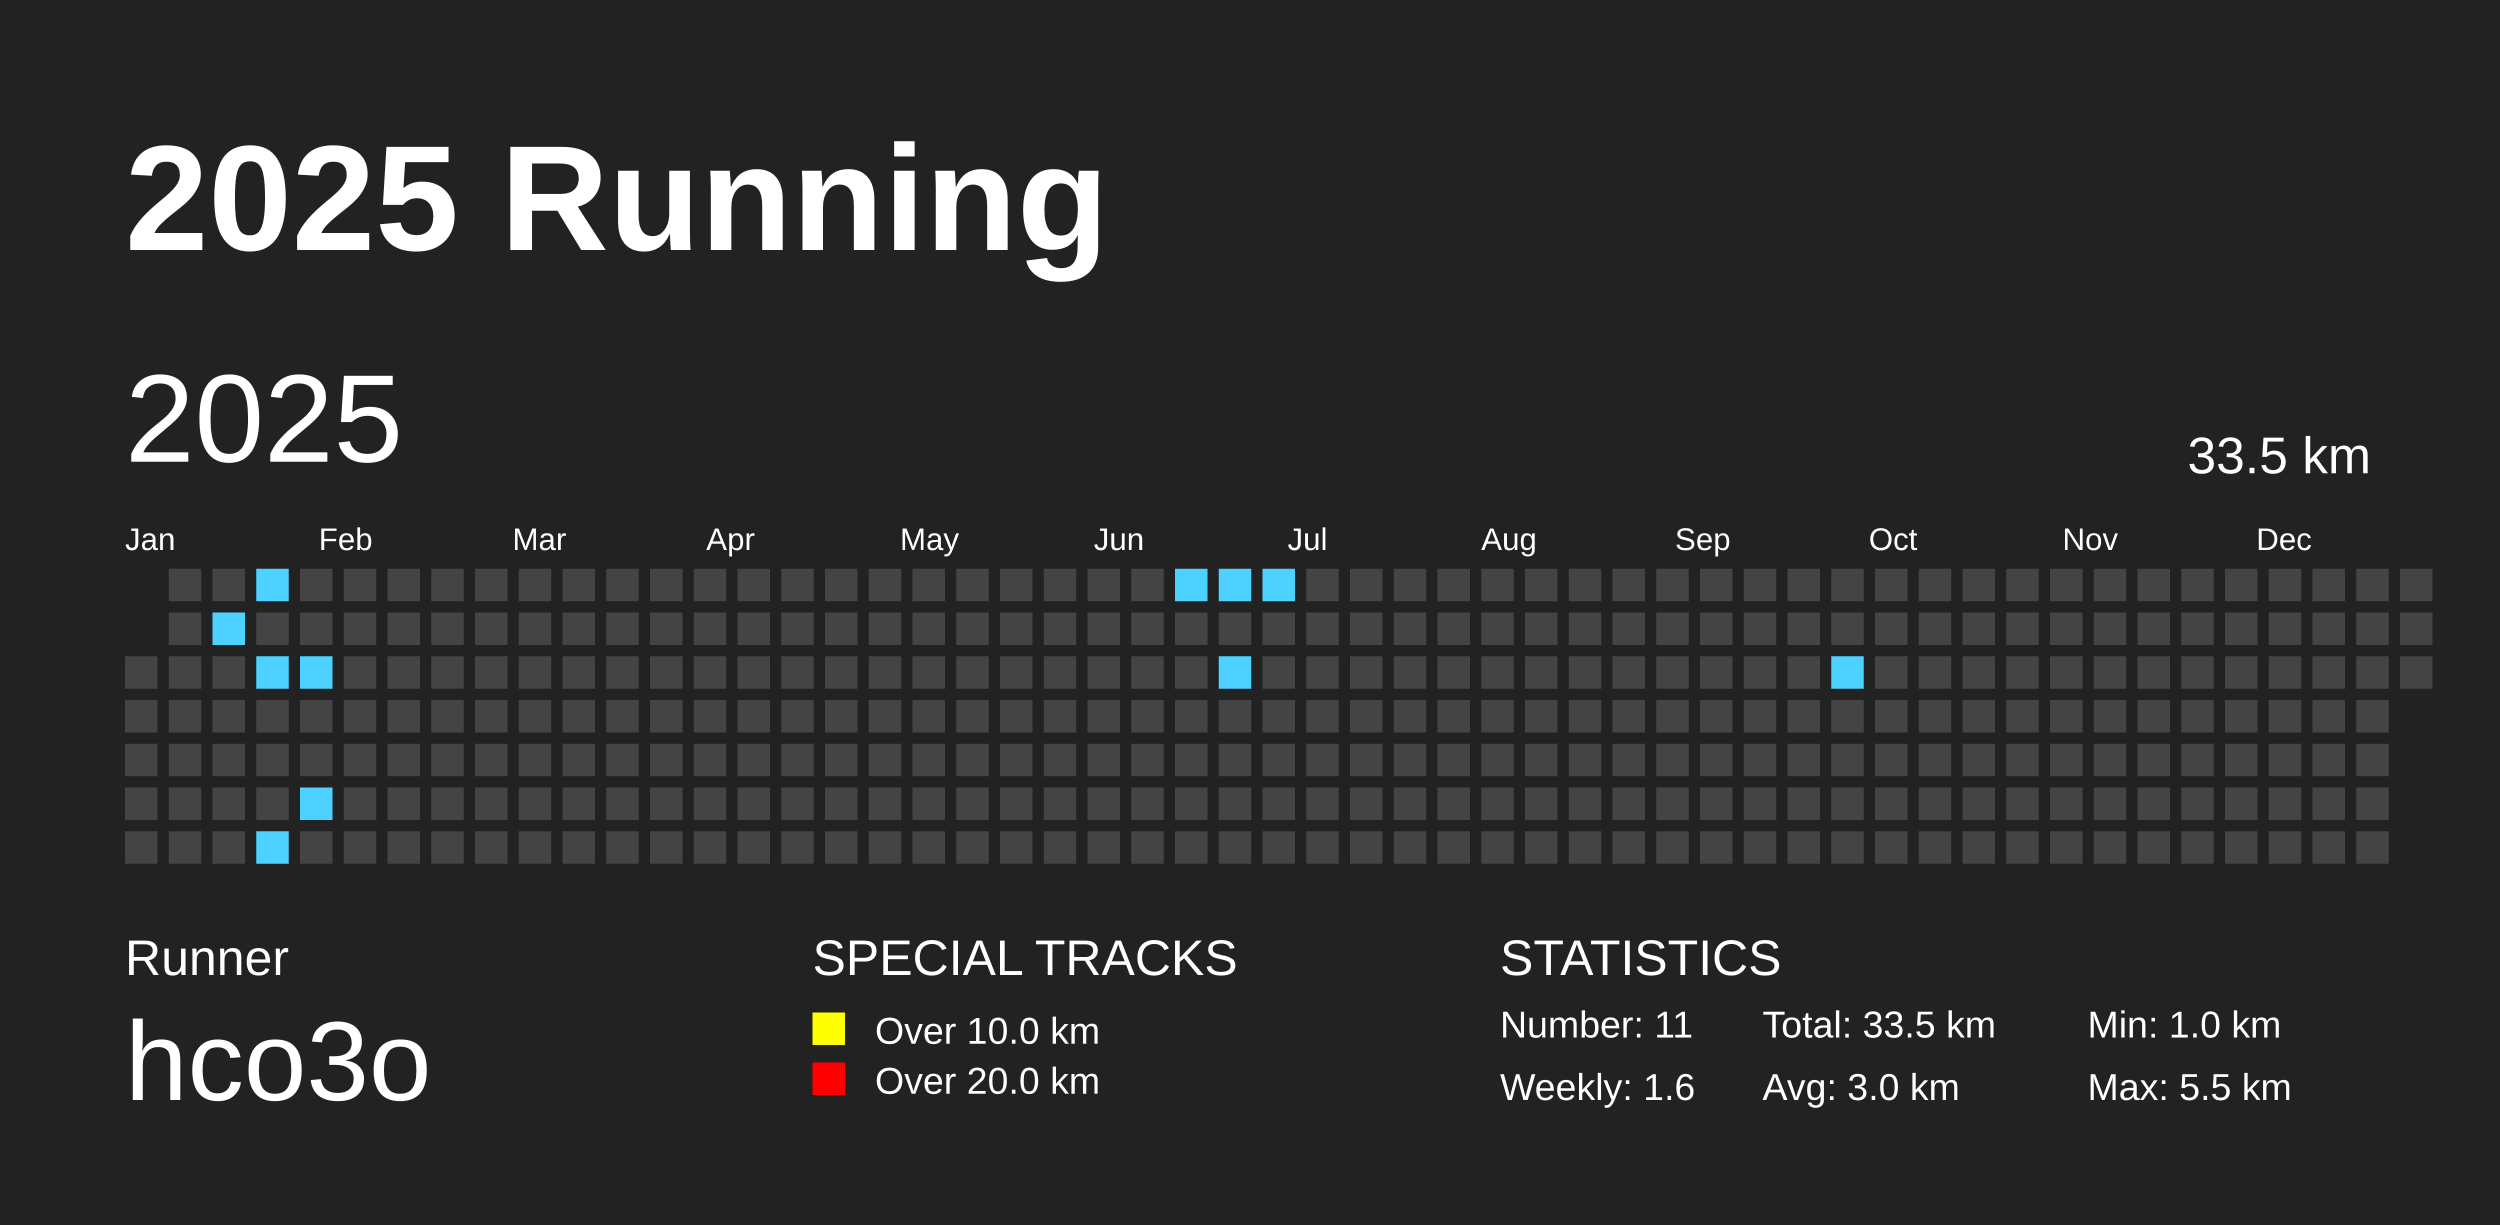
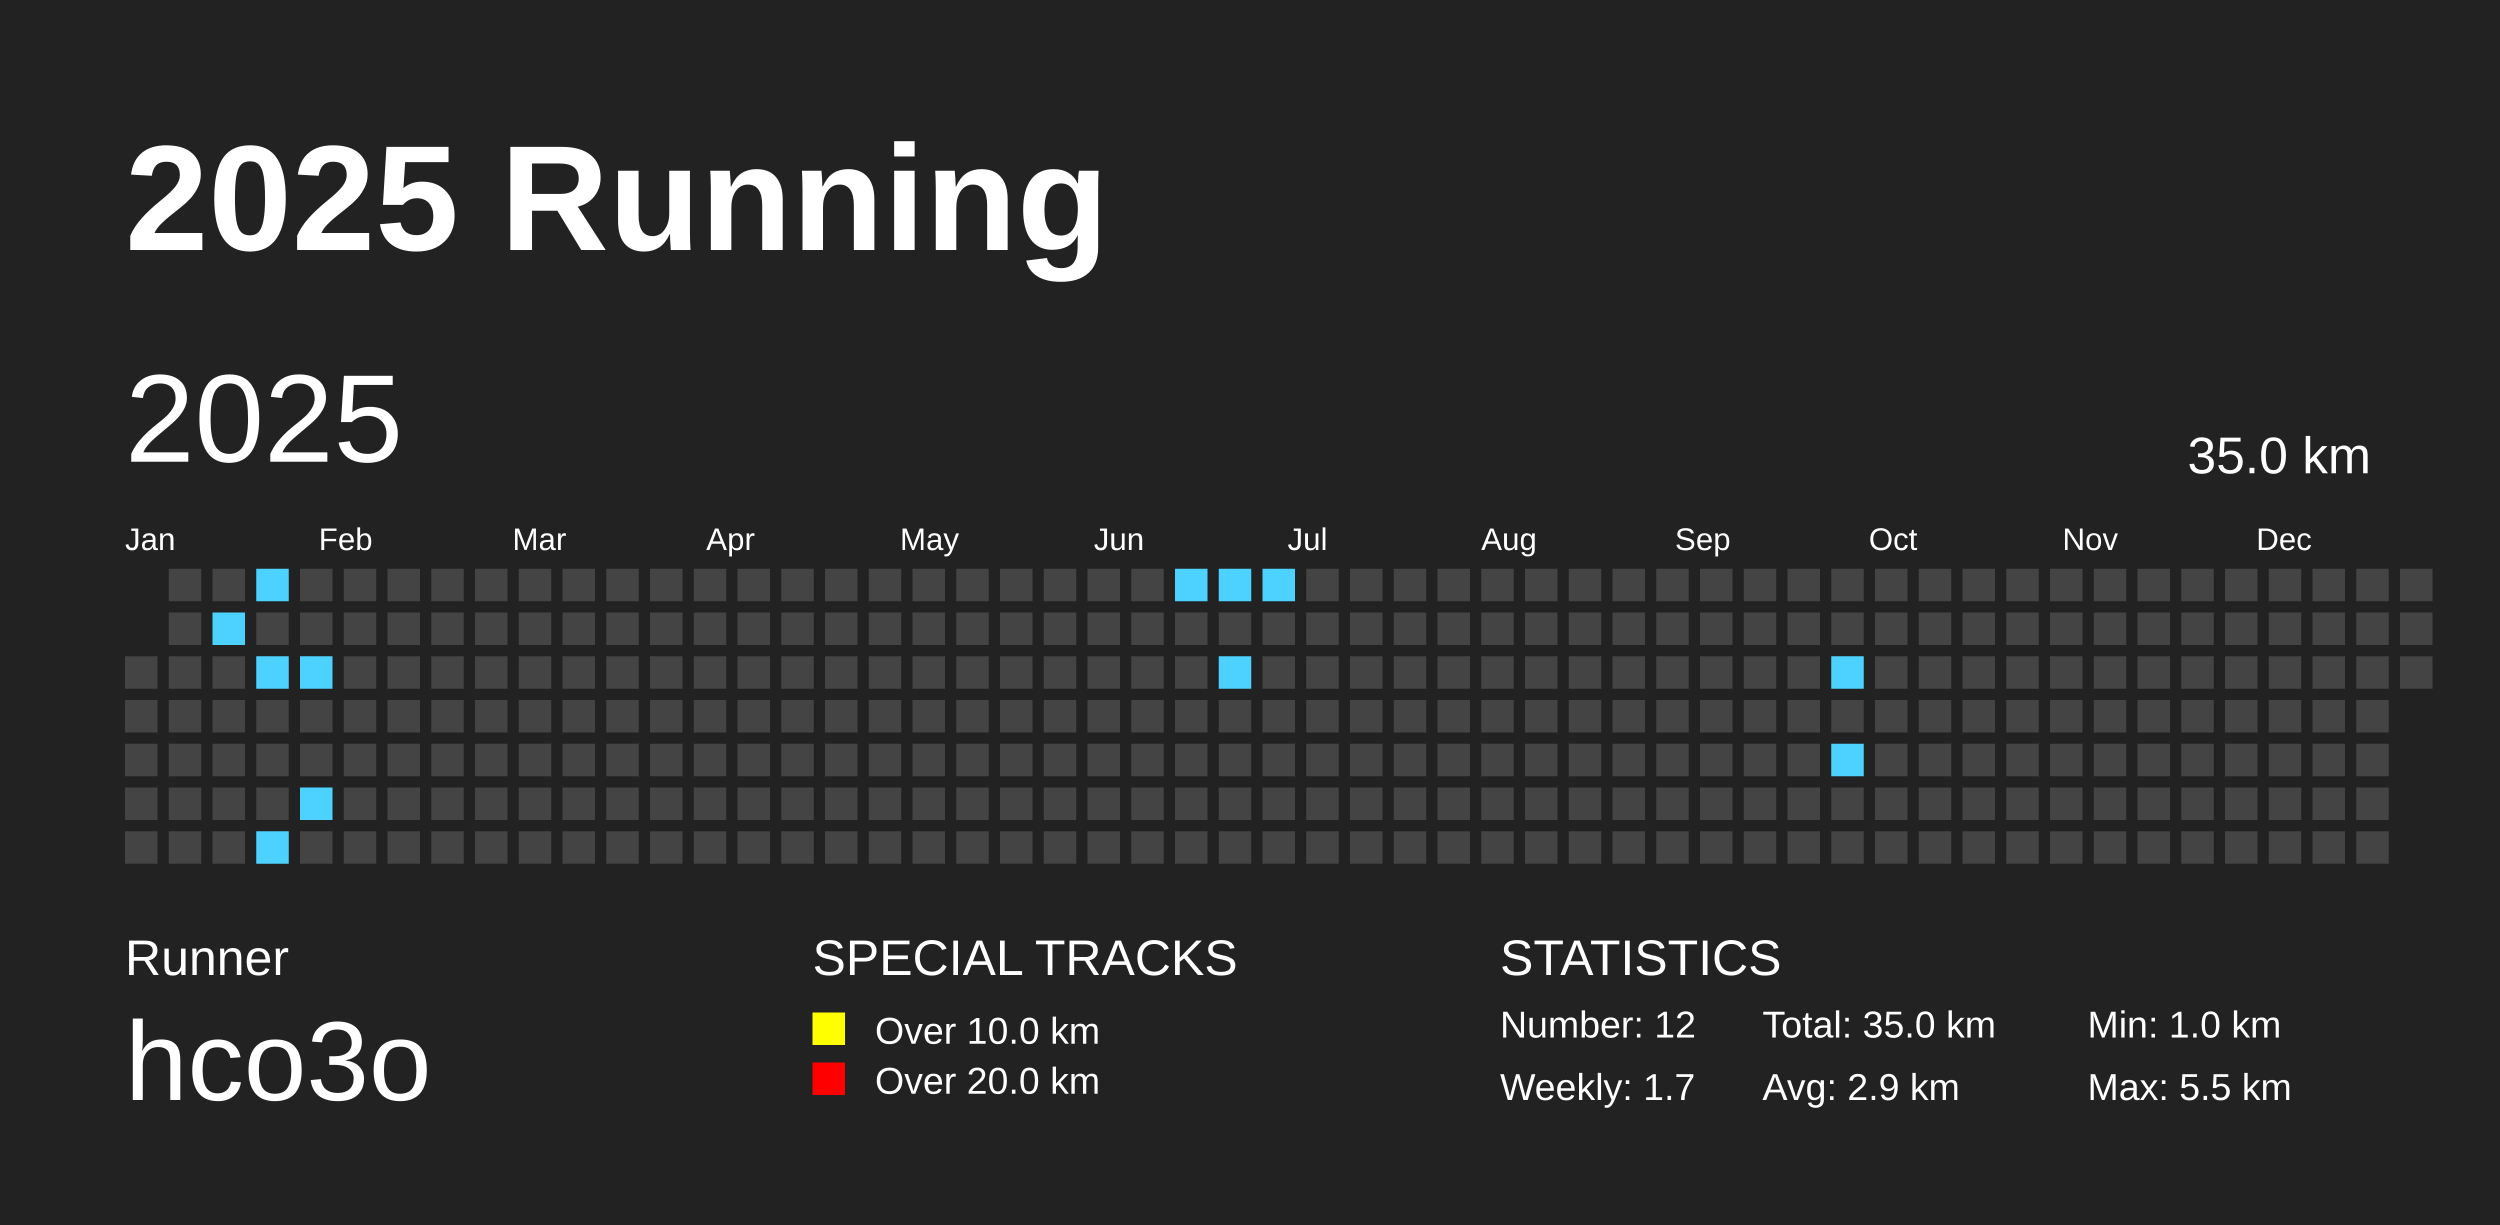
<svg xmlns="http://www.w3.org/2000/svg" baseProfile="full" height="98mm" version="1.1" viewBox="0,0,200,98" width="200mm">
  <defs />
  <rect fill="#222222" height="98" width="200" x="0" y="0" />
  <text fill="#FFFFFF" style="font-size:12px; font-family:Arial; font-weight:bold;" x="10" y="20">2025 Running</text>
  <text fill="#FFFFFF" style="font-size:4px; font-family:Arial" x="10" y="78">Runner</text>
  <text fill="#FFFFFF" style="font-size:9px; font-family:Arial" x="10" y="88">hco3o</text>
  <text fill="#FFFFFF" style="font-size:4px; font-family:Arial" x="65" y="78">SPECIAL TRACKS</text>
  <rect fill="yellow" height="2.6" width="2.6" x="65" y="81" />
  <text fill="#FFFFFF" style="font-size:3px; font-family:Arial" x="70" y="83.5">Over 10.0 km</text>
  <rect fill="red" height="2.6" width="2.6" x="65" y="85" />
  <text fill="#FFFFFF" style="font-size:3px; font-family:Arial" x="70" y="87.5">Over 20.0 km</text>
  <text fill="#FFFFFF" style="font-size:4px; font-family:Arial" x="120" y="78">STATISTICS</text>
-   <text fill="#FFFFFF" style="font-size:3px; font-family:Arial" x="120" y="83">Number: 11</text>
-   <text fill="#FFFFFF" style="font-size:3px; font-family:Arial" x="120" y="88">Weekly: 1.6</text>
-   <text fill="#FFFFFF" style="font-size:3px; font-family:Arial" x="141" y="83">Total: 33.5 km</text>
-   <text fill="#FFFFFF" style="font-size:3px; font-family:Arial" x="141" y="88">Avg: 3.0 km</text>
+   <text fill="#FFFFFF" style="font-size:3px; font-family:Arial" x="120" y="83">Number: 12</text>
+   <text fill="#FFFFFF" style="font-size:3px; font-family:Arial" x="120" y="88">Weekly: 1.7</text>
+   <text fill="#FFFFFF" style="font-size:3px; font-family:Arial" x="141" y="83">Total: 35.0 km</text>
+   <text fill="#FFFFFF" style="font-size:3px; font-family:Arial" x="141" y="88">Avg: 2.9 km</text>
  <text fill="#FFFFFF" style="font-size:3px; font-family:Arial" x="167" y="83">Min: 1.0 km</text>
  <text fill="#FFFFFF" style="font-size:3px; font-family:Arial" x="167" y="88">Max: 5.5 km</text>
  <text dominant-baseline="hanging" fill="#FFFFFF" style="font-size:10.0px; font-family:Arial;" x="10" y="30">2025</text>
-   <text dominant-baseline="hanging" fill="#FFFFFF" style="font-size:4.125px; font-family:Arial;" x="175" y="35">33.5 km</text>
+   <text dominant-baseline="hanging" fill="#FFFFFF" style="font-size:4.125px; font-family:Arial;" x="175" y="35">35.0 km</text>
  <text fill="#FFFFFF" style="font-size:2.5px; font-family:Arial" x="10.0" y="44">Jan</text>
  <text fill="#FFFFFF" style="font-size:2.5px; font-family:Arial" x="25.5" y="44">Feb</text>
  <text fill="#FFFFFF" style="font-size:2.5px; font-family:Arial" x="41.0" y="44">Mar</text>
  <text fill="#FFFFFF" style="font-size:2.5px; font-family:Arial" x="56.5" y="44">Apr</text>
  <text fill="#FFFFFF" style="font-size:2.5px; font-family:Arial" x="72.0" y="44">May</text>
  <text fill="#FFFFFF" style="font-size:2.5px; font-family:Arial" x="87.5" y="44">Jun</text>
  <text fill="#FFFFFF" style="font-size:2.5px; font-family:Arial" x="103.0" y="44">Jul</text>
  <text fill="#FFFFFF" style="font-size:2.5px; font-family:Arial" x="118.5" y="44">Aug</text>
  <text fill="#FFFFFF" style="font-size:2.5px; font-family:Arial" x="134.0" y="44">Sep</text>
  <text fill="#FFFFFF" style="font-size:2.5px; font-family:Arial" x="149.5" y="44">Oct</text>
  <text fill="#FFFFFF" style="font-size:2.5px; font-family:Arial" x="165.0" y="44">Nov</text>
  <text fill="#FFFFFF" style="font-size:2.5px; font-family:Arial" x="180.5" y="44">Dec</text>
  <rect fill="#444444" height="2.6" width="2.6" x="10.0" y="52.5" />
  <rect fill="#444444" height="2.6" width="2.6" x="10.0" y="56.0" />
  <rect fill="#444444" height="2.6" width="2.6" x="10.0" y="59.5" />
  <rect fill="#444444" height="2.6" width="2.6" x="10.0" y="63.0" />
  <rect fill="#444444" height="2.6" width="2.6" x="10.0" y="66.5" />
  <rect fill="#444444" height="2.6" width="2.6" x="13.5" y="45.5" />
  <rect fill="#444444" height="2.6" width="2.6" x="13.5" y="49.0" />
  <rect fill="#444444" height="2.6" width="2.6" x="13.5" y="52.5" />
  <rect fill="#444444" height="2.6" width="2.6" x="13.5" y="56.0" />
  <rect fill="#444444" height="2.6" width="2.6" x="13.5" y="59.5" />
  <rect fill="#444444" height="2.6" width="2.6" x="13.5" y="63.0" />
  <rect fill="#444444" height="2.6" width="2.6" x="13.5" y="66.5" />
  <rect fill="#444444" height="2.6" width="2.6" x="17.0" y="45.5" />
  <rect fill="#4DD2FF" height="2.6" width="2.6" x="17.0" y="49.0" />
  <rect fill="#444444" height="2.6" width="2.6" x="17.0" y="52.5" />
  <rect fill="#444444" height="2.6" width="2.6" x="17.0" y="56.0" />
  <rect fill="#444444" height="2.6" width="2.6" x="17.0" y="59.5" />
  <rect fill="#444444" height="2.6" width="2.6" x="17.0" y="63.0" />
  <rect fill="#444444" height="2.6" width="2.6" x="17.0" y="66.5" />
  <rect fill="#4DD2FF" height="2.6" width="2.6" x="20.5" y="45.5" />
  <rect fill="#444444" height="2.6" width="2.6" x="20.5" y="49.0" />
  <rect fill="#4DD2FF" height="2.6" width="2.6" x="20.5" y="52.5" />
  <rect fill="#444444" height="2.6" width="2.6" x="20.5" y="56.0" />
  <rect fill="#444444" height="2.6" width="2.6" x="20.5" y="59.5" />
  <rect fill="#444444" height="2.6" width="2.6" x="20.5" y="63.0" />
  <rect fill="#4DD2FF" height="2.6" width="2.6" x="20.5" y="66.5" />
  <rect fill="#444444" height="2.6" width="2.6" x="24.0" y="45.5" />
  <rect fill="#444444" height="2.6" width="2.6" x="24.0" y="49.0" />
  <rect fill="#4DD2FF" height="2.6" width="2.6" x="24.0" y="52.5" />
  <rect fill="#444444" height="2.6" width="2.6" x="24.0" y="56.0" />
  <rect fill="#444444" height="2.6" width="2.6" x="24.0" y="59.5" />
  <rect fill="#4DD2FF" height="2.6" width="2.6" x="24.0" y="63.0" />
  <rect fill="#444444" height="2.6" width="2.6" x="24.0" y="66.5" />
  <rect fill="#444444" height="2.6" width="2.6" x="27.5" y="45.5" />
  <rect fill="#444444" height="2.6" width="2.6" x="27.5" y="49.0" />
  <rect fill="#444444" height="2.6" width="2.6" x="27.5" y="52.5" />
  <rect fill="#444444" height="2.6" width="2.6" x="27.5" y="56.0" />
  <rect fill="#444444" height="2.6" width="2.6" x="27.5" y="59.5" />
  <rect fill="#444444" height="2.6" width="2.6" x="27.5" y="63.0" />
  <rect fill="#444444" height="2.6" width="2.6" x="27.5" y="66.5" />
  <rect fill="#444444" height="2.6" width="2.6" x="31.0" y="45.5" />
  <rect fill="#444444" height="2.6" width="2.6" x="31.0" y="49.0" />
  <rect fill="#444444" height="2.6" width="2.6" x="31.0" y="52.5" />
  <rect fill="#444444" height="2.6" width="2.6" x="31.0" y="56.0" />
  <rect fill="#444444" height="2.6" width="2.6" x="31.0" y="59.5" />
  <rect fill="#444444" height="2.6" width="2.6" x="31.0" y="63.0" />
  <rect fill="#444444" height="2.6" width="2.6" x="31.0" y="66.5" />
  <rect fill="#444444" height="2.6" width="2.6" x="34.5" y="45.5" />
  <rect fill="#444444" height="2.6" width="2.6" x="34.5" y="49.0" />
  <rect fill="#444444" height="2.6" width="2.6" x="34.5" y="52.5" />
  <rect fill="#444444" height="2.6" width="2.6" x="34.5" y="56.0" />
  <rect fill="#444444" height="2.6" width="2.6" x="34.5" y="59.5" />
  <rect fill="#444444" height="2.6" width="2.6" x="34.5" y="63.0" />
  <rect fill="#444444" height="2.6" width="2.6" x="34.5" y="66.5" />
  <rect fill="#444444" height="2.6" width="2.6" x="38.0" y="45.5" />
  <rect fill="#444444" height="2.6" width="2.6" x="38.0" y="49.0" />
  <rect fill="#444444" height="2.6" width="2.6" x="38.0" y="52.5" />
  <rect fill="#444444" height="2.6" width="2.6" x="38.0" y="56.0" />
  <rect fill="#444444" height="2.6" width="2.6" x="38.0" y="59.5" />
  <rect fill="#444444" height="2.6" width="2.6" x="38.0" y="63.0" />
  <rect fill="#444444" height="2.6" width="2.6" x="38.0" y="66.5" />
  <rect fill="#444444" height="2.6" width="2.6" x="41.5" y="45.5" />
  <rect fill="#444444" height="2.6" width="2.6" x="41.5" y="49.0" />
  <rect fill="#444444" height="2.6" width="2.6" x="41.5" y="52.5" />
  <rect fill="#444444" height="2.6" width="2.6" x="41.5" y="56.0" />
  <rect fill="#444444" height="2.6" width="2.6" x="41.5" y="59.5" />
  <rect fill="#444444" height="2.6" width="2.6" x="41.5" y="63.0" />
  <rect fill="#444444" height="2.6" width="2.6" x="41.5" y="66.5" />
  <rect fill="#444444" height="2.6" width="2.6" x="45.0" y="45.5" />
  <rect fill="#444444" height="2.6" width="2.6" x="45.0" y="49.0" />
  <rect fill="#444444" height="2.6" width="2.6" x="45.0" y="52.5" />
  <rect fill="#444444" height="2.6" width="2.6" x="45.0" y="56.0" />
  <rect fill="#444444" height="2.6" width="2.6" x="45.0" y="59.5" />
  <rect fill="#444444" height="2.6" width="2.6" x="45.0" y="63.0" />
  <rect fill="#444444" height="2.6" width="2.6" x="45.0" y="66.5" />
  <rect fill="#444444" height="2.6" width="2.6" x="48.5" y="45.5" />
  <rect fill="#444444" height="2.6" width="2.6" x="48.5" y="49.0" />
  <rect fill="#444444" height="2.6" width="2.6" x="48.5" y="52.5" />
  <rect fill="#444444" height="2.6" width="2.6" x="48.5" y="56.0" />
  <rect fill="#444444" height="2.6" width="2.6" x="48.5" y="59.5" />
  <rect fill="#444444" height="2.6" width="2.6" x="48.5" y="63.0" />
  <rect fill="#444444" height="2.6" width="2.6" x="48.5" y="66.5" />
  <rect fill="#444444" height="2.6" width="2.6" x="52.0" y="45.5" />
  <rect fill="#444444" height="2.6" width="2.6" x="52.0" y="49.0" />
  <rect fill="#444444" height="2.6" width="2.6" x="52.0" y="52.5" />
  <rect fill="#444444" height="2.6" width="2.6" x="52.0" y="56.0" />
  <rect fill="#444444" height="2.6" width="2.6" x="52.0" y="59.5" />
  <rect fill="#444444" height="2.6" width="2.6" x="52.0" y="63.0" />
  <rect fill="#444444" height="2.6" width="2.6" x="52.0" y="66.5" />
  <rect fill="#444444" height="2.6" width="2.6" x="55.5" y="45.5" />
  <rect fill="#444444" height="2.6" width="2.6" x="55.5" y="49.0" />
  <rect fill="#444444" height="2.6" width="2.6" x="55.5" y="52.5" />
  <rect fill="#444444" height="2.6" width="2.6" x="55.5" y="56.0" />
  <rect fill="#444444" height="2.6" width="2.6" x="55.5" y="59.5" />
  <rect fill="#444444" height="2.6" width="2.6" x="55.5" y="63.0" />
  <rect fill="#444444" height="2.6" width="2.6" x="55.5" y="66.5" />
  <rect fill="#444444" height="2.6" width="2.6" x="59.0" y="45.5" />
  <rect fill="#444444" height="2.6" width="2.6" x="59.0" y="49.0" />
  <rect fill="#444444" height="2.6" width="2.6" x="59.0" y="52.5" />
  <rect fill="#444444" height="2.6" width="2.6" x="59.0" y="56.0" />
  <rect fill="#444444" height="2.6" width="2.6" x="59.0" y="59.5" />
  <rect fill="#444444" height="2.6" width="2.6" x="59.0" y="63.0" />
  <rect fill="#444444" height="2.6" width="2.6" x="59.0" y="66.5" />
  <rect fill="#444444" height="2.6" width="2.6" x="62.5" y="45.5" />
  <rect fill="#444444" height="2.6" width="2.6" x="62.5" y="49.0" />
  <rect fill="#444444" height="2.6" width="2.6" x="62.5" y="52.5" />
  <rect fill="#444444" height="2.6" width="2.6" x="62.5" y="56.0" />
  <rect fill="#444444" height="2.6" width="2.6" x="62.5" y="59.5" />
  <rect fill="#444444" height="2.6" width="2.6" x="62.5" y="63.0" />
  <rect fill="#444444" height="2.6" width="2.6" x="62.5" y="66.5" />
  <rect fill="#444444" height="2.6" width="2.6" x="66.0" y="45.5" />
  <rect fill="#444444" height="2.6" width="2.6" x="66.0" y="49.0" />
  <rect fill="#444444" height="2.6" width="2.6" x="66.0" y="52.5" />
  <rect fill="#444444" height="2.6" width="2.6" x="66.0" y="56.0" />
  <rect fill="#444444" height="2.6" width="2.6" x="66.0" y="59.5" />
  <rect fill="#444444" height="2.6" width="2.6" x="66.0" y="63.0" />
  <rect fill="#444444" height="2.6" width="2.6" x="66.0" y="66.5" />
  <rect fill="#444444" height="2.6" width="2.6" x="69.5" y="45.5" />
  <rect fill="#444444" height="2.6" width="2.6" x="69.5" y="49.0" />
  <rect fill="#444444" height="2.6" width="2.6" x="69.5" y="52.5" />
  <rect fill="#444444" height="2.6" width="2.6" x="69.5" y="56.0" />
  <rect fill="#444444" height="2.6" width="2.6" x="69.5" y="59.5" />
  <rect fill="#444444" height="2.6" width="2.6" x="69.5" y="63.0" />
  <rect fill="#444444" height="2.6" width="2.6" x="69.5" y="66.5" />
  <rect fill="#444444" height="2.6" width="2.6" x="73.0" y="45.5" />
  <rect fill="#444444" height="2.6" width="2.6" x="73.0" y="49.0" />
  <rect fill="#444444" height="2.6" width="2.6" x="73.0" y="52.5" />
  <rect fill="#444444" height="2.6" width="2.6" x="73.0" y="56.0" />
  <rect fill="#444444" height="2.6" width="2.6" x="73.0" y="59.5" />
  <rect fill="#444444" height="2.6" width="2.6" x="73.0" y="63.0" />
  <rect fill="#444444" height="2.6" width="2.6" x="73.0" y="66.5" />
  <rect fill="#444444" height="2.6" width="2.6" x="76.5" y="45.5" />
  <rect fill="#444444" height="2.6" width="2.6" x="76.5" y="49.0" />
  <rect fill="#444444" height="2.6" width="2.6" x="76.5" y="52.5" />
  <rect fill="#444444" height="2.6" width="2.6" x="76.5" y="56.0" />
  <rect fill="#444444" height="2.6" width="2.6" x="76.5" y="59.5" />
  <rect fill="#444444" height="2.6" width="2.6" x="76.5" y="63.0" />
  <rect fill="#444444" height="2.6" width="2.6" x="76.5" y="66.5" />
  <rect fill="#444444" height="2.6" width="2.6" x="80.0" y="45.5" />
  <rect fill="#444444" height="2.6" width="2.6" x="80.0" y="49.0" />
  <rect fill="#444444" height="2.6" width="2.6" x="80.0" y="52.5" />
  <rect fill="#444444" height="2.6" width="2.6" x="80.0" y="56.0" />
  <rect fill="#444444" height="2.6" width="2.6" x="80.0" y="59.5" />
  <rect fill="#444444" height="2.6" width="2.6" x="80.0" y="63.0" />
  <rect fill="#444444" height="2.6" width="2.6" x="80.0" y="66.5" />
  <rect fill="#444444" height="2.6" width="2.6" x="83.5" y="45.5" />
  <rect fill="#444444" height="2.6" width="2.6" x="83.5" y="49.0" />
  <rect fill="#444444" height="2.6" width="2.6" x="83.5" y="52.5" />
  <rect fill="#444444" height="2.6" width="2.6" x="83.5" y="56.0" />
  <rect fill="#444444" height="2.6" width="2.6" x="83.5" y="59.5" />
  <rect fill="#444444" height="2.6" width="2.6" x="83.5" y="63.0" />
  <rect fill="#444444" height="2.6" width="2.6" x="83.5" y="66.5" />
  <rect fill="#444444" height="2.6" width="2.6" x="87.0" y="45.5" />
  <rect fill="#444444" height="2.6" width="2.6" x="87.0" y="49.0" />
  <rect fill="#444444" height="2.6" width="2.6" x="87.0" y="52.5" />
  <rect fill="#444444" height="2.6" width="2.6" x="87.0" y="56.0" />
  <rect fill="#444444" height="2.6" width="2.6" x="87.0" y="59.5" />
  <rect fill="#444444" height="2.6" width="2.6" x="87.0" y="63.0" />
  <rect fill="#444444" height="2.6" width="2.6" x="87.0" y="66.5" />
  <rect fill="#444444" height="2.6" width="2.6" x="90.5" y="45.5" />
  <rect fill="#444444" height="2.6" width="2.6" x="90.5" y="49.0" />
  <rect fill="#444444" height="2.6" width="2.6" x="90.5" y="52.5" />
  <rect fill="#444444" height="2.6" width="2.6" x="90.5" y="56.0" />
  <rect fill="#444444" height="2.6" width="2.6" x="90.5" y="59.5" />
  <rect fill="#444444" height="2.6" width="2.6" x="90.5" y="63.0" />
  <rect fill="#444444" height="2.6" width="2.6" x="90.5" y="66.5" />
  <rect fill="#4DD2FF" height="2.6" width="2.6" x="94.0" y="45.5" />
  <rect fill="#444444" height="2.6" width="2.6" x="94.0" y="49.0" />
  <rect fill="#444444" height="2.6" width="2.6" x="94.0" y="52.5" />
  <rect fill="#444444" height="2.6" width="2.6" x="94.0" y="56.0" />
  <rect fill="#444444" height="2.6" width="2.6" x="94.0" y="59.5" />
  <rect fill="#444444" height="2.6" width="2.6" x="94.0" y="63.0" />
  <rect fill="#444444" height="2.6" width="2.6" x="94.0" y="66.5" />
  <rect fill="#4DD2FF" height="2.6" width="2.6" x="97.5" y="45.5" />
  <rect fill="#444444" height="2.6" width="2.6" x="97.5" y="49.0" />
  <rect fill="#4DD2FF" height="2.6" width="2.6" x="97.5" y="52.5" />
  <rect fill="#444444" height="2.6" width="2.6" x="97.5" y="56.0" />
  <rect fill="#444444" height="2.6" width="2.6" x="97.5" y="59.5" />
  <rect fill="#444444" height="2.6" width="2.6" x="97.5" y="63.0" />
  <rect fill="#444444" height="2.6" width="2.6" x="97.5" y="66.5" />
  <rect fill="#4DD2FF" height="2.6" width="2.6" x="101.0" y="45.5" />
  <rect fill="#444444" height="2.6" width="2.6" x="101.0" y="49.0" />
  <rect fill="#444444" height="2.6" width="2.6" x="101.0" y="52.5" />
  <rect fill="#444444" height="2.6" width="2.6" x="101.0" y="56.0" />
  <rect fill="#444444" height="2.6" width="2.6" x="101.0" y="59.5" />
  <rect fill="#444444" height="2.6" width="2.6" x="101.0" y="63.0" />
  <rect fill="#444444" height="2.6" width="2.6" x="101.0" y="66.5" />
  <rect fill="#444444" height="2.6" width="2.6" x="104.5" y="45.5" />
  <rect fill="#444444" height="2.6" width="2.6" x="104.5" y="49.0" />
  <rect fill="#444444" height="2.6" width="2.6" x="104.5" y="52.5" />
  <rect fill="#444444" height="2.6" width="2.6" x="104.5" y="56.0" />
  <rect fill="#444444" height="2.6" width="2.6" x="104.5" y="59.5" />
  <rect fill="#444444" height="2.6" width="2.6" x="104.5" y="63.0" />
  <rect fill="#444444" height="2.6" width="2.6" x="104.5" y="66.5" />
  <rect fill="#444444" height="2.6" width="2.6" x="108.0" y="45.5" />
  <rect fill="#444444" height="2.6" width="2.6" x="108.0" y="49.0" />
  <rect fill="#444444" height="2.6" width="2.6" x="108.0" y="52.5" />
  <rect fill="#444444" height="2.6" width="2.6" x="108.0" y="56.0" />
  <rect fill="#444444" height="2.6" width="2.6" x="108.0" y="59.5" />
  <rect fill="#444444" height="2.6" width="2.6" x="108.0" y="63.0" />
  <rect fill="#444444" height="2.6" width="2.6" x="108.0" y="66.5" />
  <rect fill="#444444" height="2.6" width="2.6" x="111.5" y="45.5" />
  <rect fill="#444444" height="2.6" width="2.6" x="111.5" y="49.0" />
  <rect fill="#444444" height="2.6" width="2.6" x="111.5" y="52.5" />
  <rect fill="#444444" height="2.6" width="2.6" x="111.5" y="56.0" />
  <rect fill="#444444" height="2.6" width="2.6" x="111.5" y="59.5" />
  <rect fill="#444444" height="2.6" width="2.6" x="111.5" y="63.0" />
  <rect fill="#444444" height="2.6" width="2.6" x="111.5" y="66.5" />
  <rect fill="#444444" height="2.6" width="2.6" x="115.0" y="45.5" />
  <rect fill="#444444" height="2.6" width="2.6" x="115.0" y="49.0" />
  <rect fill="#444444" height="2.6" width="2.6" x="115.0" y="52.5" />
  <rect fill="#444444" height="2.6" width="2.6" x="115.0" y="56.0" />
  <rect fill="#444444" height="2.6" width="2.6" x="115.0" y="59.5" />
  <rect fill="#444444" height="2.6" width="2.6" x="115.0" y="63.0" />
  <rect fill="#444444" height="2.6" width="2.6" x="115.0" y="66.5" />
  <rect fill="#444444" height="2.6" width="2.6" x="118.5" y="45.5" />
  <rect fill="#444444" height="2.6" width="2.6" x="118.5" y="49.0" />
  <rect fill="#444444" height="2.6" width="2.6" x="118.5" y="52.5" />
  <rect fill="#444444" height="2.6" width="2.6" x="118.5" y="56.0" />
  <rect fill="#444444" height="2.6" width="2.6" x="118.5" y="59.5" />
  <rect fill="#444444" height="2.6" width="2.6" x="118.5" y="63.0" />
  <rect fill="#444444" height="2.6" width="2.6" x="118.5" y="66.5" />
  <rect fill="#444444" height="2.6" width="2.6" x="122.0" y="45.5" />
  <rect fill="#444444" height="2.6" width="2.6" x="122.0" y="49.0" />
  <rect fill="#444444" height="2.6" width="2.6" x="122.0" y="52.5" />
  <rect fill="#444444" height="2.6" width="2.6" x="122.0" y="56.0" />
  <rect fill="#444444" height="2.6" width="2.6" x="122.0" y="59.5" />
  <rect fill="#444444" height="2.6" width="2.6" x="122.0" y="63.0" />
  <rect fill="#444444" height="2.6" width="2.6" x="122.0" y="66.5" />
  <rect fill="#444444" height="2.6" width="2.6" x="125.5" y="45.5" />
  <rect fill="#444444" height="2.6" width="2.6" x="125.5" y="49.0" />
  <rect fill="#444444" height="2.6" width="2.6" x="125.5" y="52.5" />
  <rect fill="#444444" height="2.6" width="2.6" x="125.5" y="56.0" />
  <rect fill="#444444" height="2.6" width="2.6" x="125.5" y="59.5" />
  <rect fill="#444444" height="2.6" width="2.6" x="125.5" y="63.0" />
  <rect fill="#444444" height="2.6" width="2.6" x="125.5" y="66.5" />
  <rect fill="#444444" height="2.6" width="2.6" x="129.0" y="45.5" />
  <rect fill="#444444" height="2.6" width="2.6" x="129.0" y="49.0" />
  <rect fill="#444444" height="2.6" width="2.6" x="129.0" y="52.5" />
  <rect fill="#444444" height="2.6" width="2.6" x="129.0" y="56.0" />
  <rect fill="#444444" height="2.6" width="2.6" x="129.0" y="59.5" />
  <rect fill="#444444" height="2.6" width="2.6" x="129.0" y="63.0" />
  <rect fill="#444444" height="2.6" width="2.6" x="129.0" y="66.5" />
  <rect fill="#444444" height="2.6" width="2.6" x="132.5" y="45.5" />
  <rect fill="#444444" height="2.6" width="2.6" x="132.5" y="49.0" />
  <rect fill="#444444" height="2.6" width="2.6" x="132.5" y="52.5" />
  <rect fill="#444444" height="2.6" width="2.6" x="132.5" y="56.0" />
  <rect fill="#444444" height="2.6" width="2.6" x="132.5" y="59.5" />
  <rect fill="#444444" height="2.6" width="2.6" x="132.5" y="63.0" />
  <rect fill="#444444" height="2.6" width="2.6" x="132.5" y="66.5" />
  <rect fill="#444444" height="2.6" width="2.6" x="136.0" y="45.5" />
  <rect fill="#444444" height="2.6" width="2.6" x="136.0" y="49.0" />
  <rect fill="#444444" height="2.6" width="2.6" x="136.0" y="52.5" />
  <rect fill="#444444" height="2.6" width="2.6" x="136.0" y="56.0" />
  <rect fill="#444444" height="2.6" width="2.6" x="136.0" y="59.5" />
  <rect fill="#444444" height="2.6" width="2.6" x="136.0" y="63.0" />
  <rect fill="#444444" height="2.6" width="2.6" x="136.0" y="66.5" />
  <rect fill="#444444" height="2.6" width="2.6" x="139.5" y="45.5" />
  <rect fill="#444444" height="2.6" width="2.6" x="139.5" y="49.0" />
  <rect fill="#444444" height="2.6" width="2.6" x="139.5" y="52.5" />
  <rect fill="#444444" height="2.6" width="2.6" x="139.5" y="56.0" />
  <rect fill="#444444" height="2.6" width="2.6" x="139.5" y="59.5" />
  <rect fill="#444444" height="2.6" width="2.6" x="139.5" y="63.0" />
  <rect fill="#444444" height="2.6" width="2.6" x="139.5" y="66.5" />
  <rect fill="#444444" height="2.6" width="2.6" x="143.0" y="45.5" />
  <rect fill="#444444" height="2.6" width="2.6" x="143.0" y="49.0" />
  <rect fill="#444444" height="2.6" width="2.6" x="143.0" y="52.5" />
  <rect fill="#444444" height="2.6" width="2.6" x="143.0" y="56.0" />
  <rect fill="#444444" height="2.6" width="2.6" x="143.0" y="59.5" />
  <rect fill="#444444" height="2.6" width="2.6" x="143.0" y="63.0" />
  <rect fill="#444444" height="2.6" width="2.6" x="143.0" y="66.5" />
  <rect fill="#444444" height="2.6" width="2.6" x="146.5" y="45.5" />
  <rect fill="#444444" height="2.6" width="2.6" x="146.5" y="49.0" />
  <rect fill="#4DD2FF" height="2.6" width="2.6" x="146.5" y="52.5" />
  <rect fill="#444444" height="2.6" width="2.6" x="146.5" y="56.0" />
-   <rect fill="#444444" height="2.6" width="2.6" x="146.5" y="59.5" />
+   <rect fill="#4DD2FF" height="2.6" width="2.6" x="146.5" y="59.5" />
  <rect fill="#444444" height="2.6" width="2.6" x="146.5" y="63.0" />
  <rect fill="#444444" height="2.6" width="2.6" x="146.5" y="66.5" />
  <rect fill="#444444" height="2.6" width="2.6" x="150.0" y="45.5" />
  <rect fill="#444444" height="2.6" width="2.6" x="150.0" y="49.0" />
  <rect fill="#444444" height="2.6" width="2.6" x="150.0" y="52.5" />
  <rect fill="#444444" height="2.6" width="2.6" x="150.0" y="56.0" />
  <rect fill="#444444" height="2.6" width="2.6" x="150.0" y="59.5" />
  <rect fill="#444444" height="2.6" width="2.6" x="150.0" y="63.0" />
  <rect fill="#444444" height="2.6" width="2.6" x="150.0" y="66.5" />
  <rect fill="#444444" height="2.6" width="2.6" x="153.5" y="45.5" />
  <rect fill="#444444" height="2.6" width="2.6" x="153.5" y="49.0" />
  <rect fill="#444444" height="2.6" width="2.6" x="153.5" y="52.5" />
  <rect fill="#444444" height="2.6" width="2.6" x="153.5" y="56.0" />
  <rect fill="#444444" height="2.6" width="2.6" x="153.5" y="59.5" />
  <rect fill="#444444" height="2.6" width="2.6" x="153.5" y="63.0" />
  <rect fill="#444444" height="2.6" width="2.6" x="153.5" y="66.5" />
  <rect fill="#444444" height="2.6" width="2.6" x="157.0" y="45.5" />
  <rect fill="#444444" height="2.6" width="2.6" x="157.0" y="49.0" />
  <rect fill="#444444" height="2.6" width="2.6" x="157.0" y="52.5" />
  <rect fill="#444444" height="2.6" width="2.6" x="157.0" y="56.0" />
  <rect fill="#444444" height="2.6" width="2.6" x="157.0" y="59.5" />
  <rect fill="#444444" height="2.6" width="2.6" x="157.0" y="63.0" />
  <rect fill="#444444" height="2.6" width="2.6" x="157.0" y="66.5" />
  <rect fill="#444444" height="2.6" width="2.6" x="160.5" y="45.5" />
  <rect fill="#444444" height="2.6" width="2.6" x="160.5" y="49.0" />
  <rect fill="#444444" height="2.6" width="2.6" x="160.5" y="52.5" />
  <rect fill="#444444" height="2.6" width="2.6" x="160.5" y="56.0" />
  <rect fill="#444444" height="2.6" width="2.6" x="160.5" y="59.5" />
  <rect fill="#444444" height="2.6" width="2.6" x="160.5" y="63.0" />
  <rect fill="#444444" height="2.6" width="2.6" x="160.5" y="66.5" />
  <rect fill="#444444" height="2.6" width="2.6" x="164.0" y="45.5" />
  <rect fill="#444444" height="2.6" width="2.6" x="164.0" y="49.0" />
  <rect fill="#444444" height="2.6" width="2.6" x="164.0" y="52.5" />
  <rect fill="#444444" height="2.6" width="2.6" x="164.0" y="56.0" />
  <rect fill="#444444" height="2.6" width="2.6" x="164.0" y="59.5" />
  <rect fill="#444444" height="2.6" width="2.6" x="164.0" y="63.0" />
  <rect fill="#444444" height="2.6" width="2.6" x="164.0" y="66.5" />
  <rect fill="#444444" height="2.6" width="2.6" x="167.5" y="45.5" />
  <rect fill="#444444" height="2.6" width="2.6" x="167.5" y="49.0" />
  <rect fill="#444444" height="2.6" width="2.6" x="167.5" y="52.5" />
  <rect fill="#444444" height="2.6" width="2.6" x="167.5" y="56.0" />
  <rect fill="#444444" height="2.6" width="2.6" x="167.5" y="59.5" />
  <rect fill="#444444" height="2.6" width="2.6" x="167.5" y="63.0" />
  <rect fill="#444444" height="2.6" width="2.6" x="167.5" y="66.5" />
  <rect fill="#444444" height="2.6" width="2.6" x="171.0" y="45.5" />
  <rect fill="#444444" height="2.6" width="2.6" x="171.0" y="49.0" />
  <rect fill="#444444" height="2.6" width="2.6" x="171.0" y="52.5" />
  <rect fill="#444444" height="2.6" width="2.6" x="171.0" y="56.0" />
  <rect fill="#444444" height="2.6" width="2.6" x="171.0" y="59.5" />
  <rect fill="#444444" height="2.6" width="2.6" x="171.0" y="63.0" />
  <rect fill="#444444" height="2.6" width="2.6" x="171.0" y="66.5" />
  <rect fill="#444444" height="2.6" width="2.6" x="174.5" y="45.5" />
  <rect fill="#444444" height="2.6" width="2.6" x="174.5" y="49.0" />
  <rect fill="#444444" height="2.6" width="2.6" x="174.5" y="52.5" />
  <rect fill="#444444" height="2.6" width="2.6" x="174.5" y="56.0" />
  <rect fill="#444444" height="2.6" width="2.6" x="174.5" y="59.5" />
  <rect fill="#444444" height="2.6" width="2.6" x="174.5" y="63.0" />
  <rect fill="#444444" height="2.6" width="2.6" x="174.5" y="66.5" />
  <rect fill="#444444" height="2.6" width="2.6" x="178.0" y="45.5" />
  <rect fill="#444444" height="2.6" width="2.6" x="178.0" y="49.0" />
  <rect fill="#444444" height="2.6" width="2.6" x="178.0" y="52.5" />
  <rect fill="#444444" height="2.6" width="2.6" x="178.0" y="56.0" />
  <rect fill="#444444" height="2.6" width="2.6" x="178.0" y="59.5" />
  <rect fill="#444444" height="2.6" width="2.6" x="178.0" y="63.0" />
  <rect fill="#444444" height="2.6" width="2.6" x="178.0" y="66.5" />
  <rect fill="#444444" height="2.6" width="2.6" x="181.5" y="45.5" />
  <rect fill="#444444" height="2.6" width="2.6" x="181.5" y="49.0" />
  <rect fill="#444444" height="2.6" width="2.6" x="181.5" y="52.5" />
  <rect fill="#444444" height="2.6" width="2.6" x="181.5" y="56.0" />
  <rect fill="#444444" height="2.6" width="2.6" x="181.5" y="59.5" />
  <rect fill="#444444" height="2.6" width="2.6" x="181.5" y="63.0" />
  <rect fill="#444444" height="2.6" width="2.6" x="181.5" y="66.5" />
  <rect fill="#444444" height="2.6" width="2.6" x="185.0" y="45.5" />
  <rect fill="#444444" height="2.6" width="2.6" x="185.0" y="49.0" />
  <rect fill="#444444" height="2.6" width="2.6" x="185.0" y="52.5" />
  <rect fill="#444444" height="2.6" width="2.6" x="185.0" y="56.0" />
  <rect fill="#444444" height="2.6" width="2.6" x="185.0" y="59.5" />
  <rect fill="#444444" height="2.6" width="2.6" x="185.0" y="63.0" />
  <rect fill="#444444" height="2.6" width="2.6" x="185.0" y="66.5" />
  <rect fill="#444444" height="2.6" width="2.6" x="188.5" y="45.5" />
  <rect fill="#444444" height="2.6" width="2.6" x="188.5" y="49.0" />
  <rect fill="#444444" height="2.6" width="2.6" x="188.5" y="52.5" />
  <rect fill="#444444" height="2.6" width="2.6" x="188.5" y="56.0" />
  <rect fill="#444444" height="2.6" width="2.6" x="188.5" y="59.5" />
  <rect fill="#444444" height="2.6" width="2.6" x="188.5" y="63.0" />
  <rect fill="#444444" height="2.6" width="2.6" x="188.5" y="66.5" />
  <rect fill="#444444" height="2.6" width="2.6" x="192.0" y="45.5" />
  <rect fill="#444444" height="2.6" width="2.6" x="192.0" y="49.0" />
  <rect fill="#444444" height="2.6" width="2.6" x="192.0" y="52.5" />
</svg>
